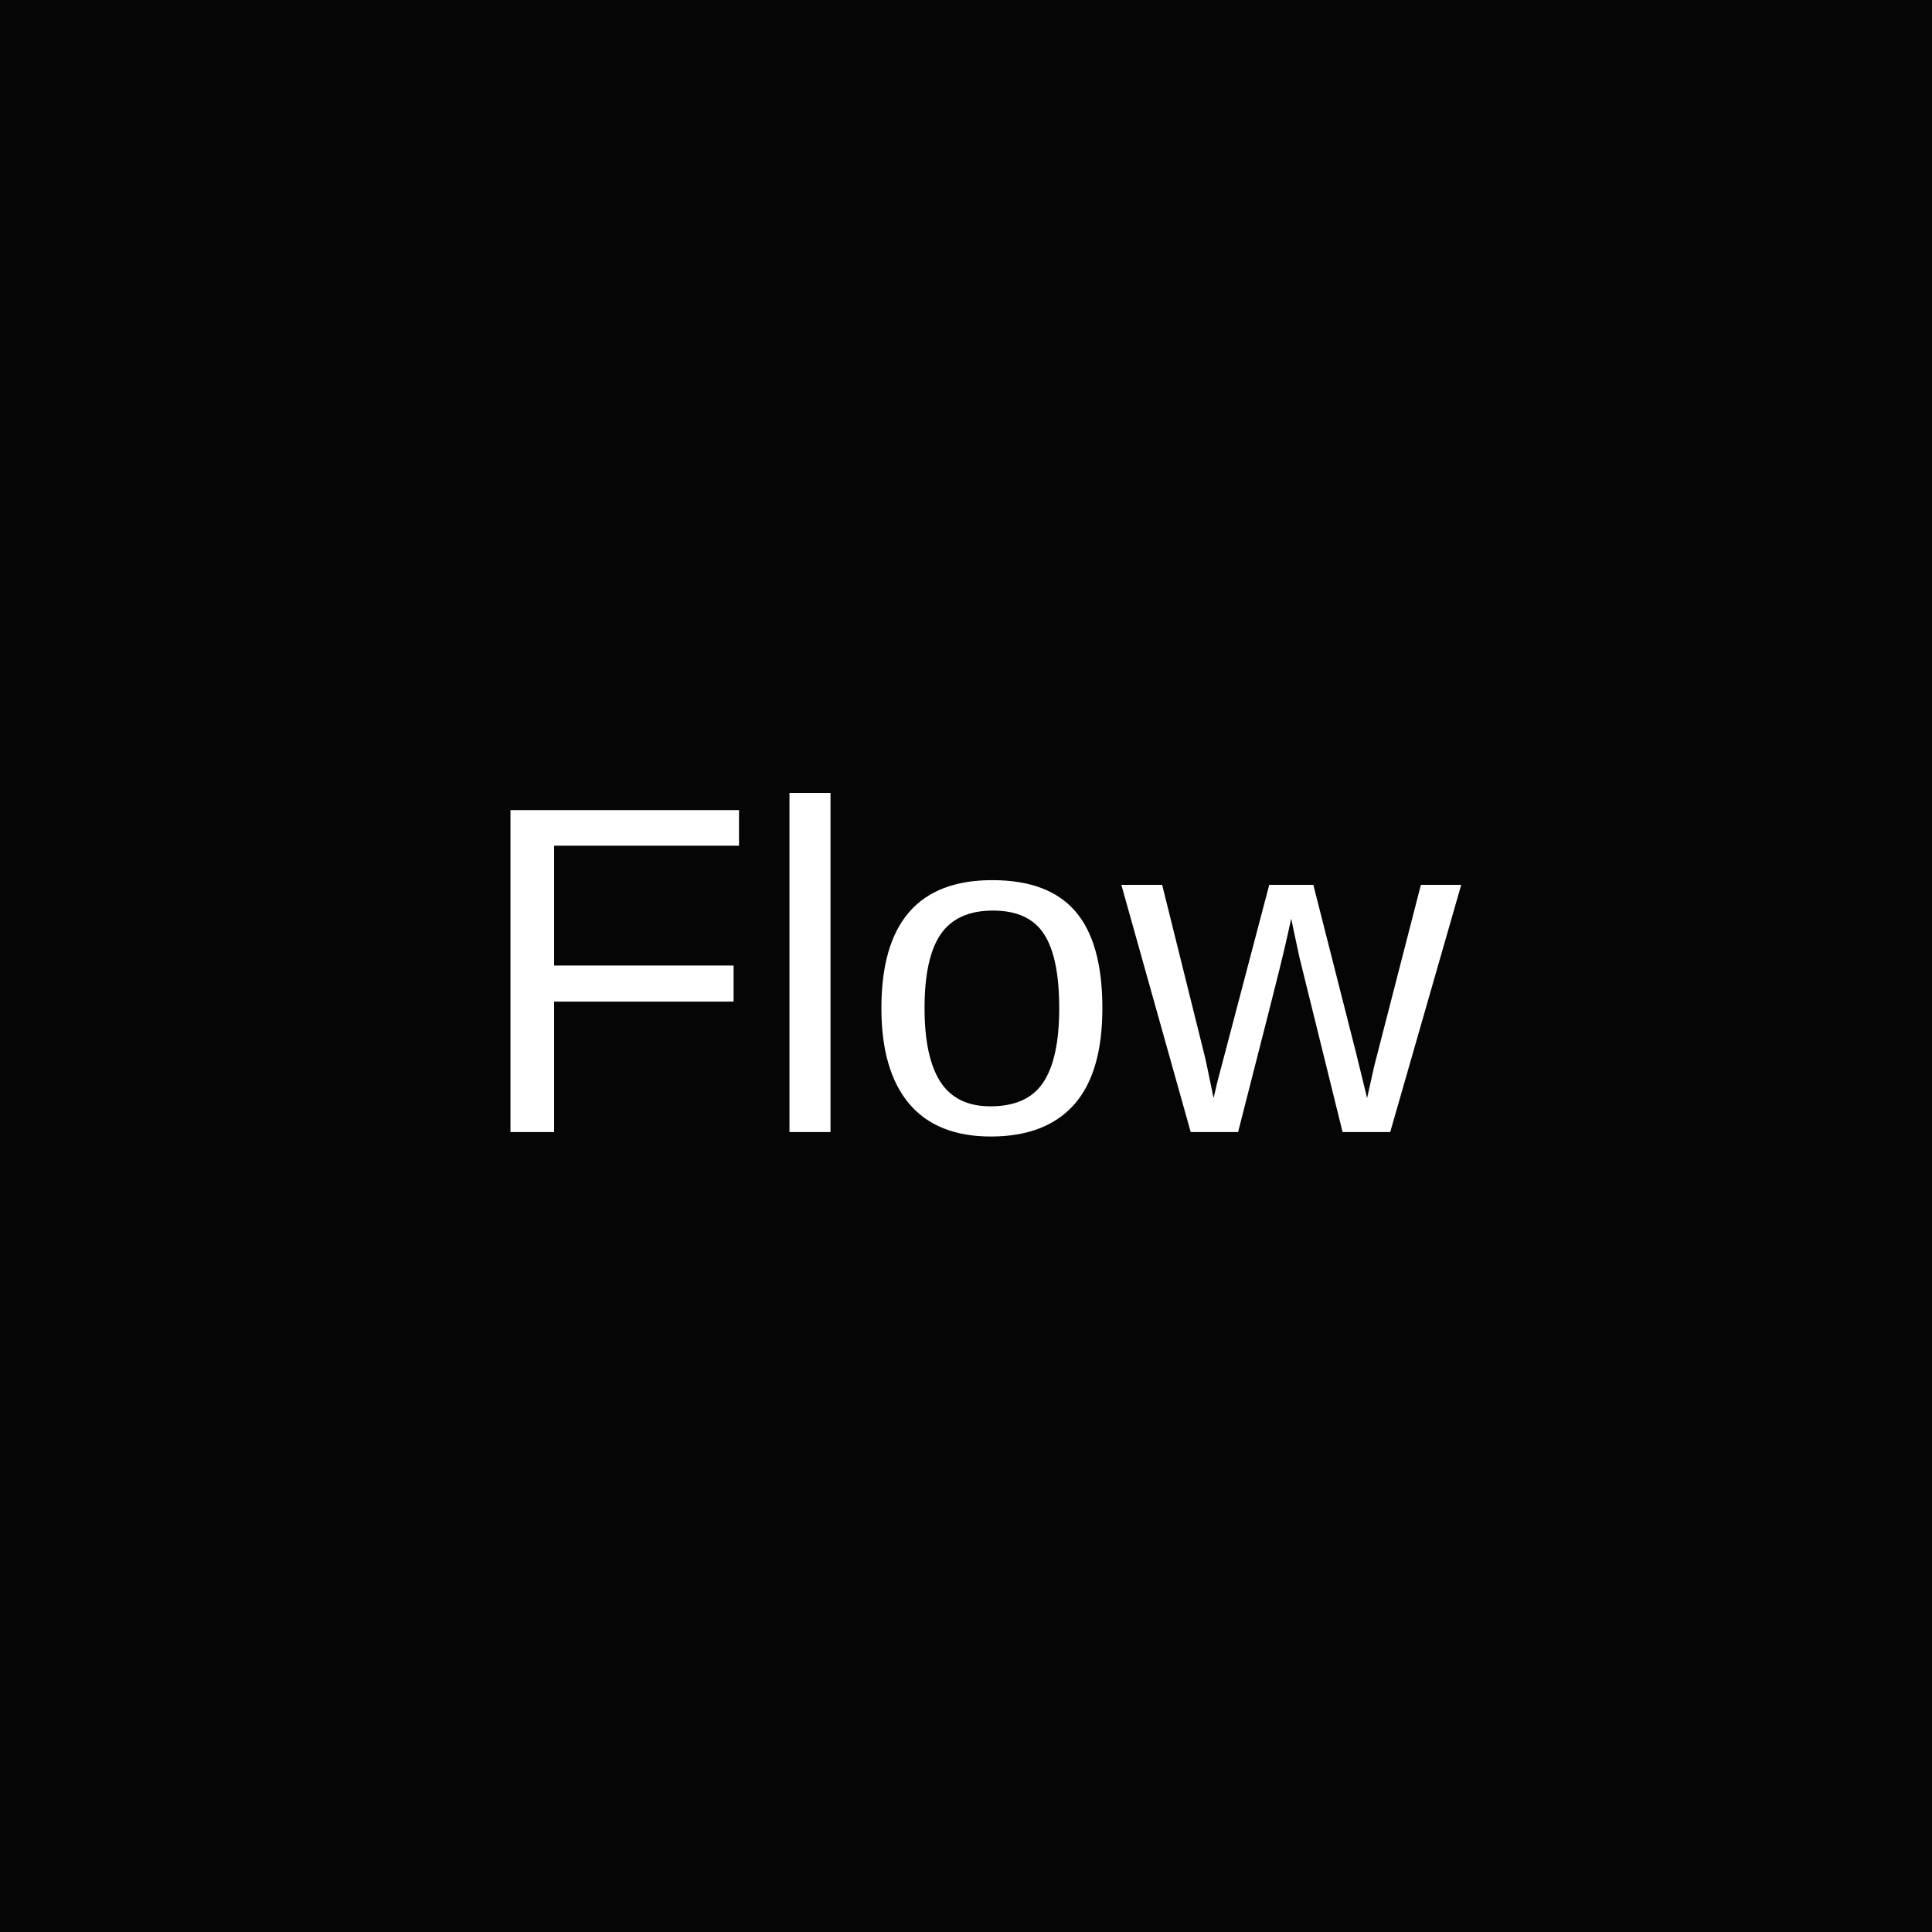
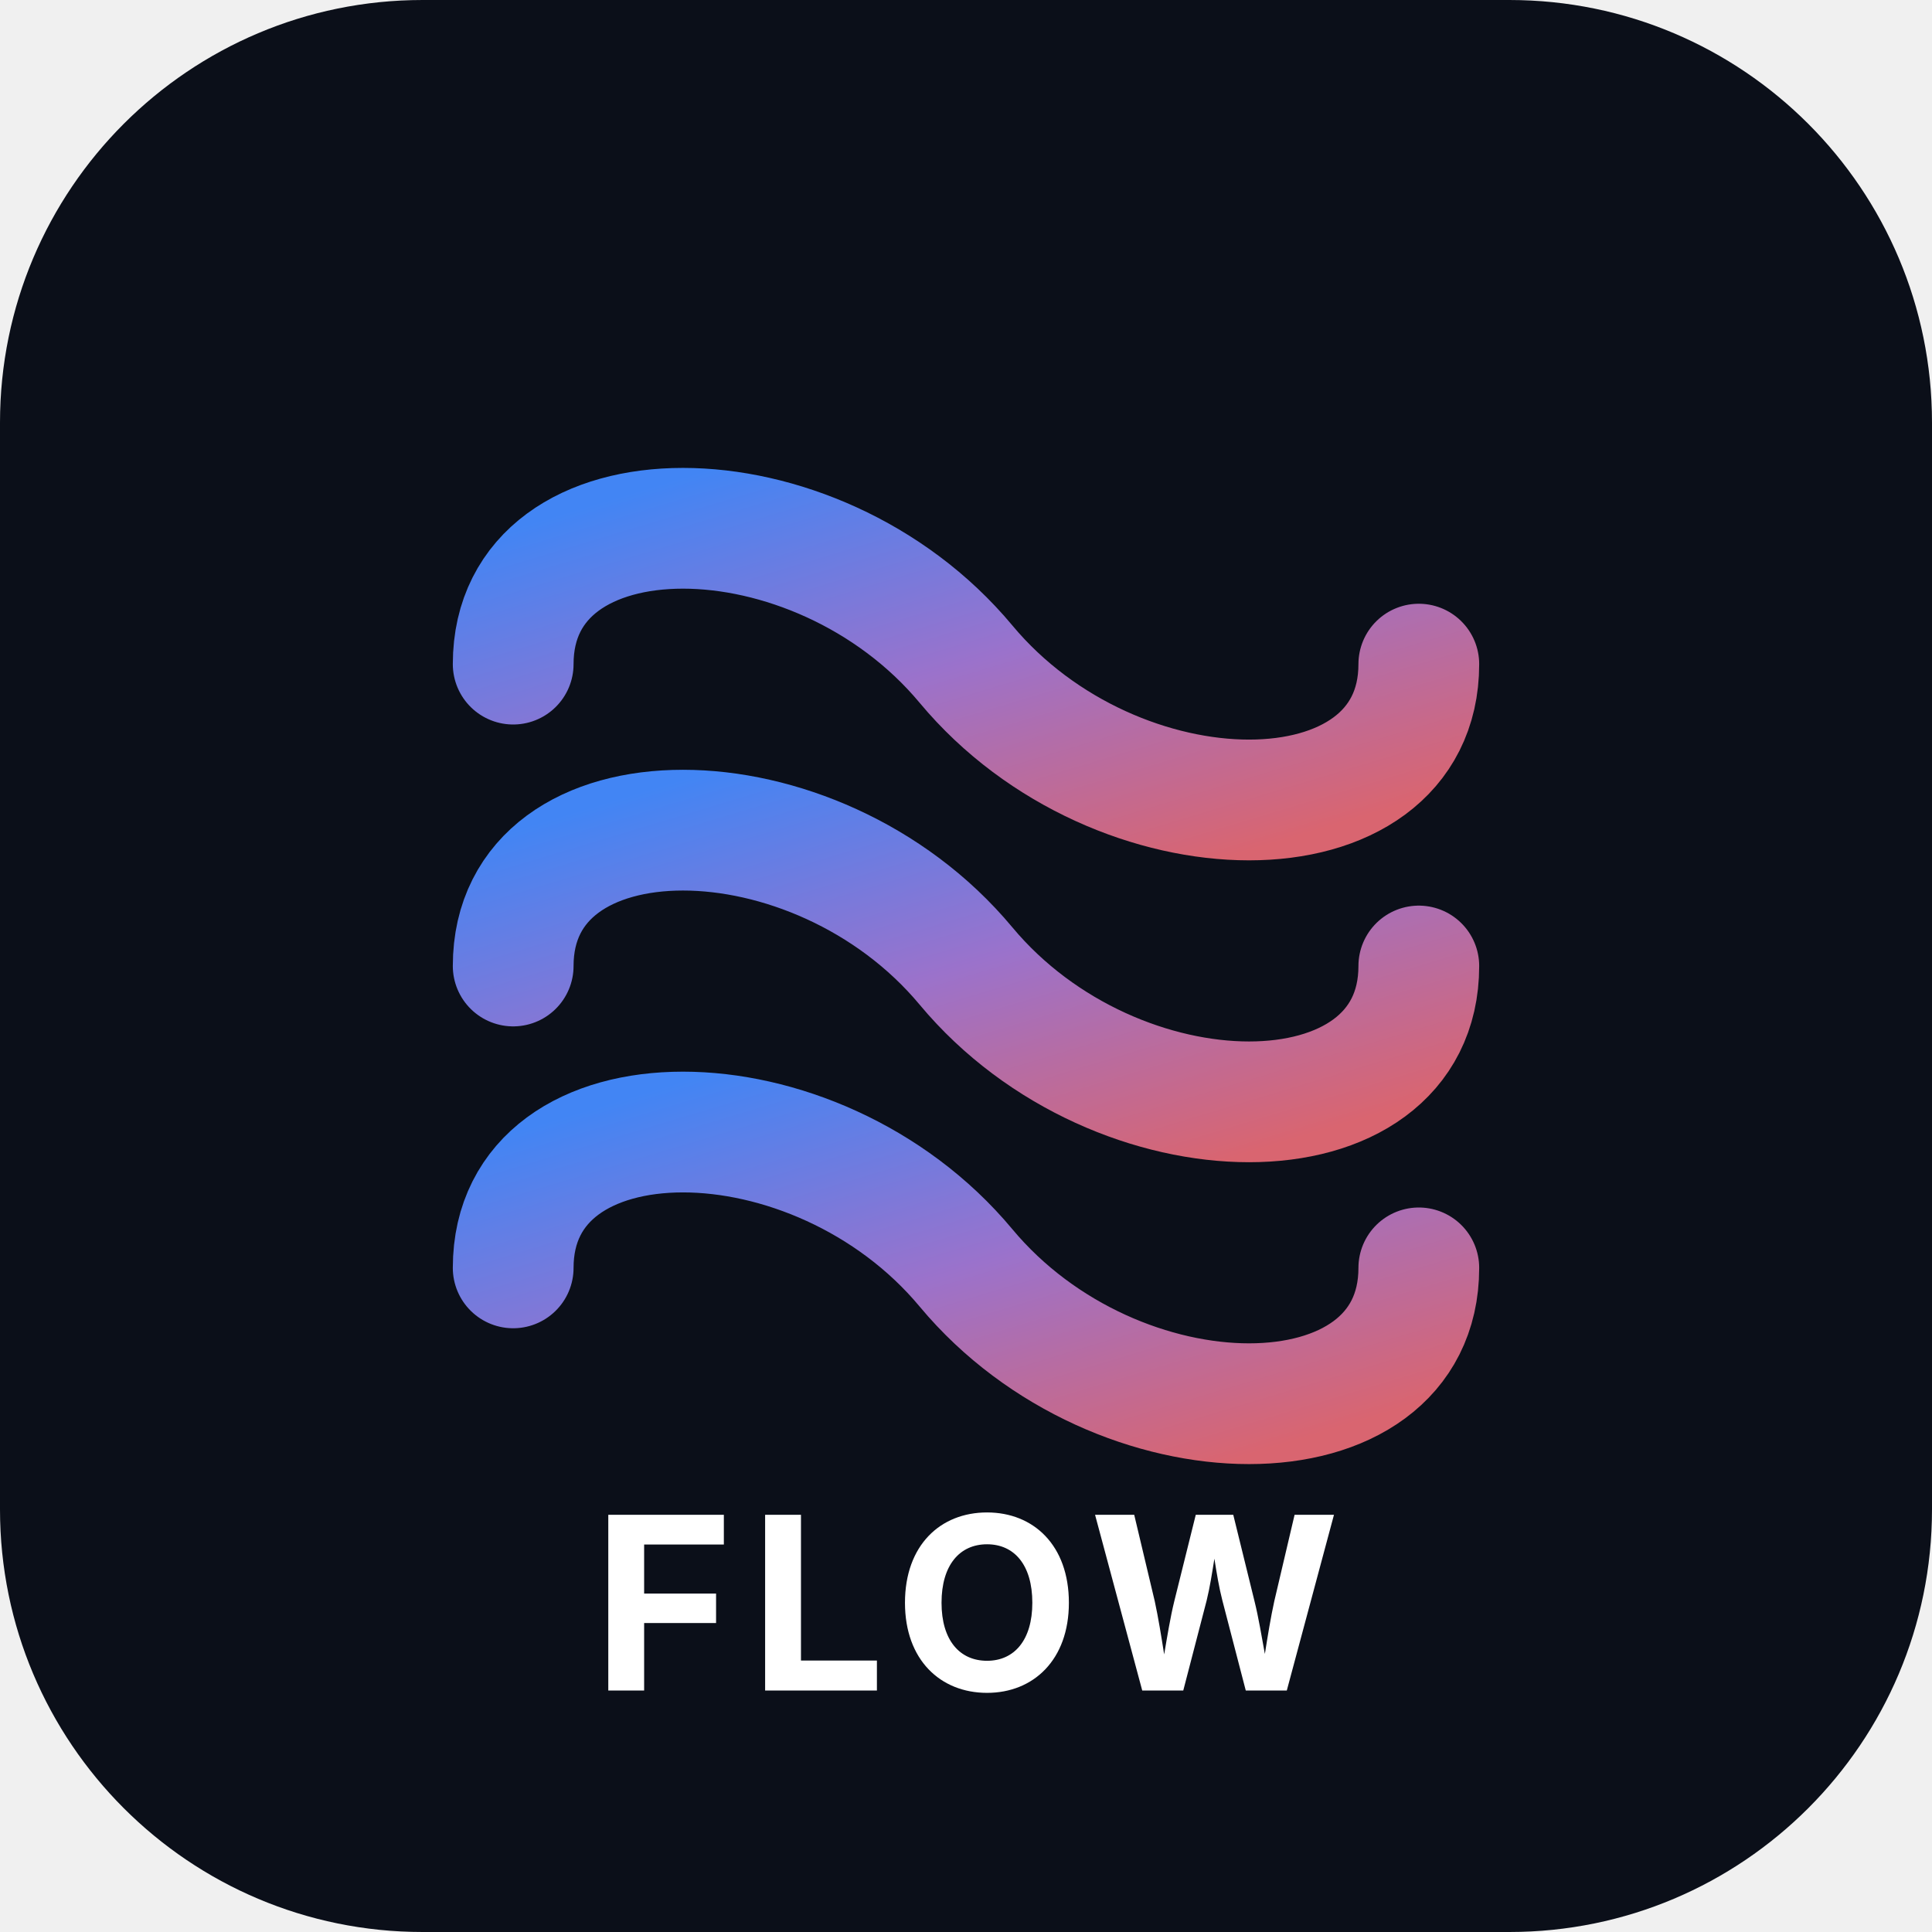
<svg xmlns="http://www.w3.org/2000/svg" viewBox="0 0 128 128" role="img" aria-label="Google Flow">
-   <rect width="128" height="128" fill="#050505" />
-   <text x="64" y="75" text-anchor="middle" font-family="Arial,Helvetica,sans-serif" font-size="31" font-weight="500" fill="#fff">Flow</text>
+   <rect width="128" height="128" rx="28" fill="#0b0f19" />
+   <defs>
+     <linearGradient id="flowGrad" x1="0%" y1="0%" x2="100%" y2="100%">
+       <stop offset="0%" stop-color="#4285F4" />
+       <stop offset="50%" stop-color="#9B72CB" />
+       <stop offset="100%" stop-color="#D96570" />
+     </linearGradient>
+   </defs>
+   <path d="M34 44 C 34 32, 54 32, 64 44 C 74 56, 94 56, 94 44" fill="none" stroke="url(#flowGrad)" stroke-width="8" stroke-linecap="round" />
+   <path d="M34 64 C 34 52, 54 52, 64 64 C 74 76, 94 76, 94 64" fill="none" stroke="url(#flowGrad)" stroke-width="8" stroke-linecap="round" />
+   <path d="M34 84 C 34 72, 54 72, 64 84 C 74 96, 94 96, 94 84" fill="none" stroke="url(#flowGrad)" stroke-width="8" stroke-linecap="round" />
+   <text x="64" y="112" text-anchor="middle" font-family="system-ui, -apple-system, sans-serif" font-size="16" font-weight="700" fill="#ffffff" letter-spacing="1">FLOW</text>
</svg>
